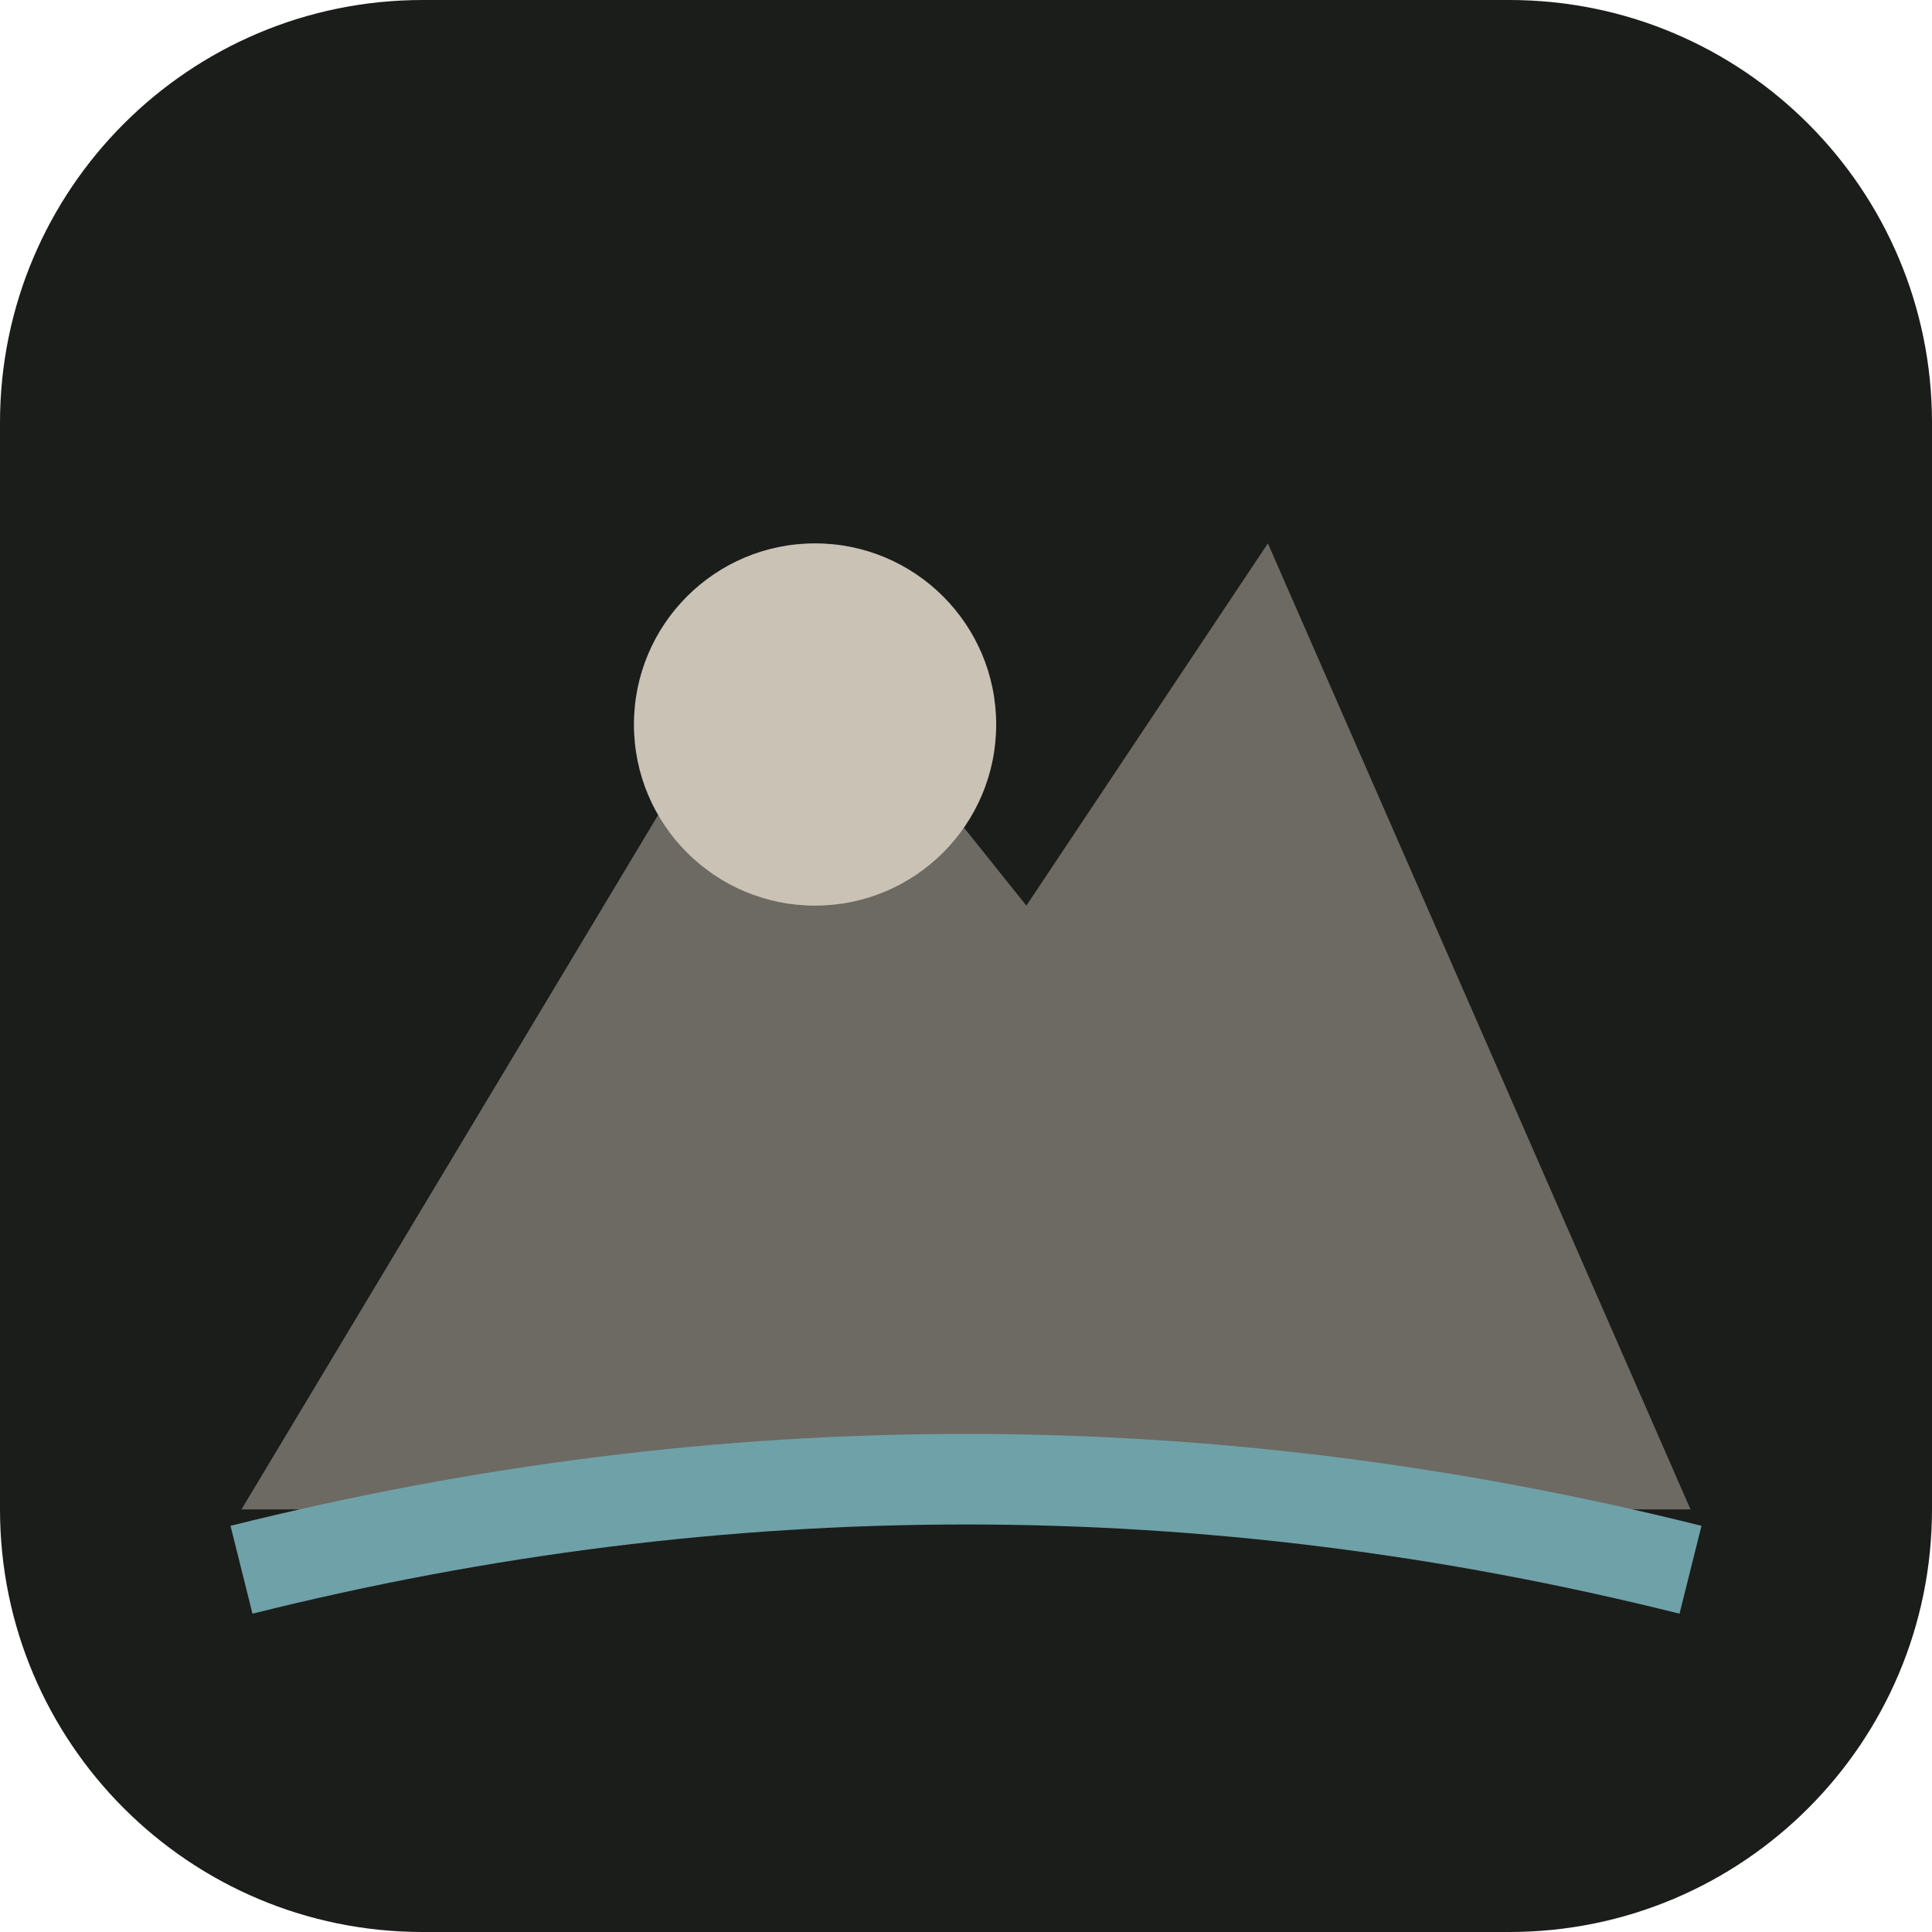
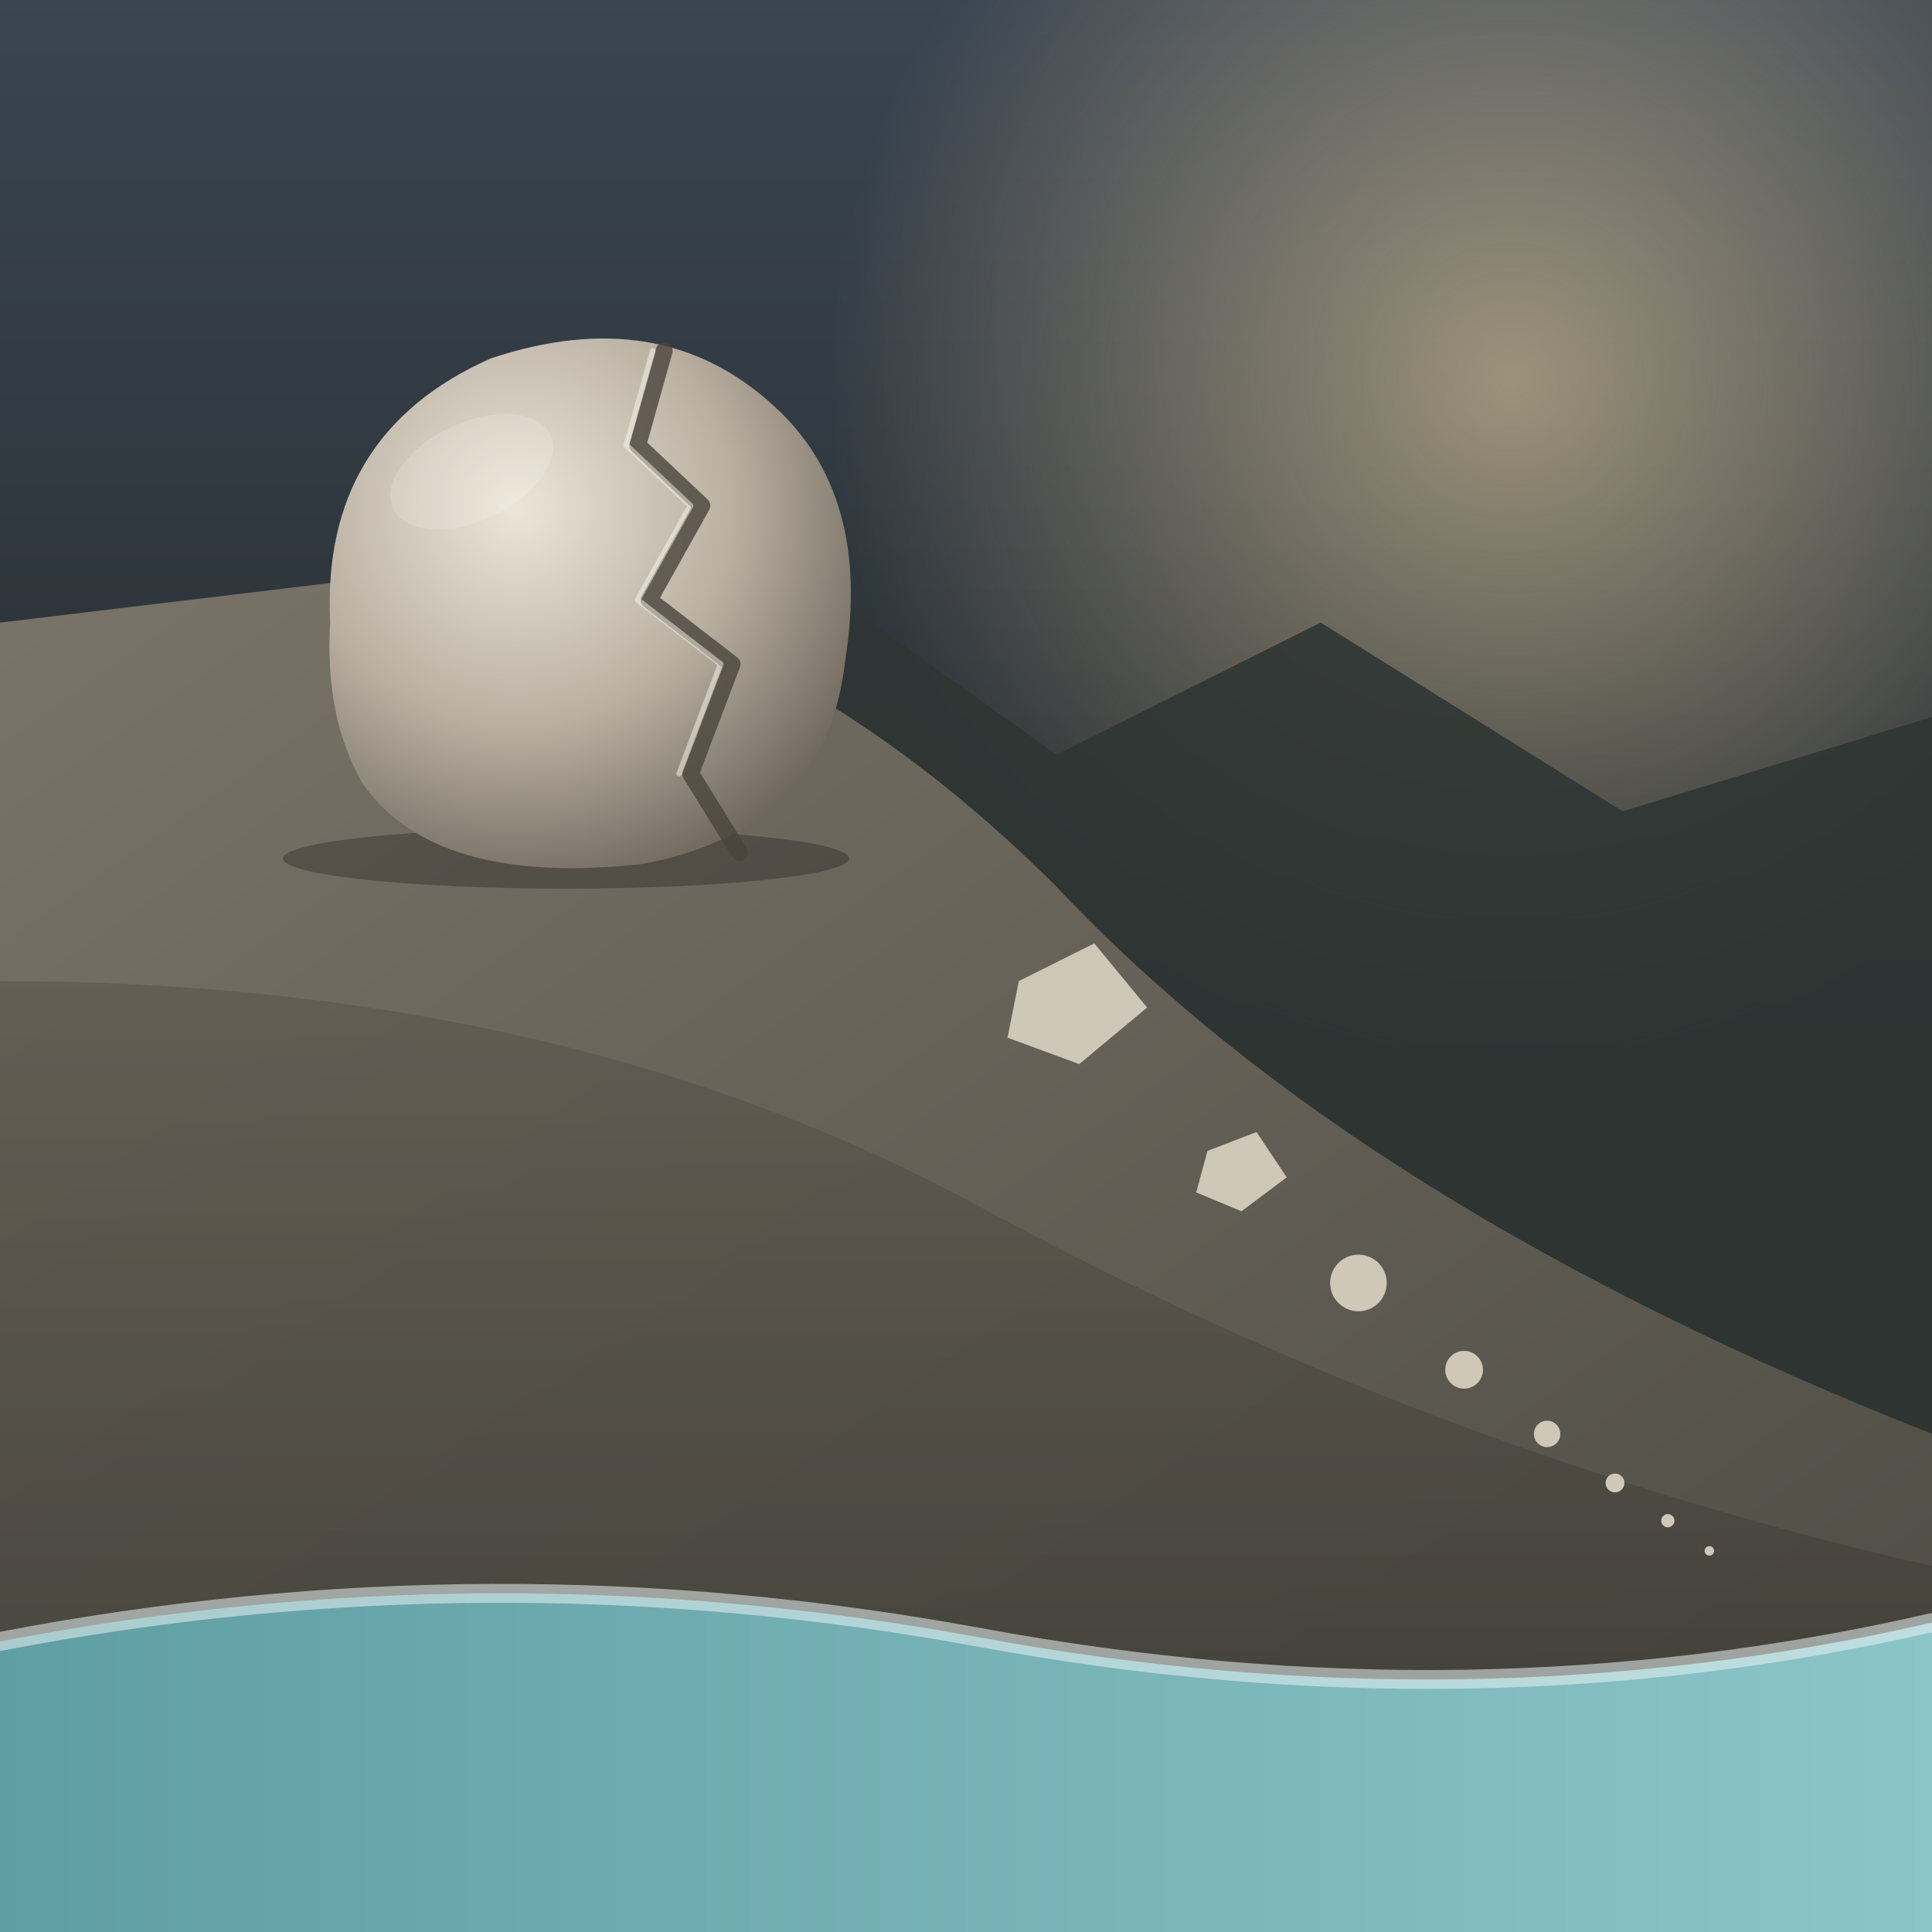
- <svg xmlns="http://www.w3.org/2000/svg" viewBox="0 0 64 64">
-   <rect width="64" height="64" rx="14" fill="#1b1d1b" />
-   <path d="M8 50 L26 20 L34 30 L42 18 L56 50 Z" fill="#6d6a63" />
-   <circle cx="27" cy="24" r="6" fill="#c9c2b5" />
-   <path d="M8 52 Q32 46 56 52" stroke="#6fa1a8" stroke-width="3" fill="none" />
+ <svg xmlns="http://www.w3.org/2000/svg" viewBox="0 0 1024 1024">
+   <defs>
+     <linearGradient id="sky" x1="0" y1="0" x2="0" y2="1">
+       <stop offset="0" stop-color="#3a4552" />
+       <stop offset="0.55" stop-color="#262b2c" />
+       <stop offset="1" stop-color="#1b1d1b" />
+     </linearGradient>
+     <linearGradient id="slope" x1="0" y1="0" x2="1" y2="1">
+       <stop offset="0" stop-color="#7a7468" />
+       <stop offset="1" stop-color="#4c4a43" />
+     </linearGradient>
+     <linearGradient id="slopeShade" x1="0" y1="0" x2="0" y2="1">
+       <stop offset="0" stop-color="#5f5a50" />
+       <stop offset="1" stop-color="#34332e" />
+     </linearGradient>
+     <radialGradient id="stone" cx="0.36" cy="0.32" r="0.75">
+       <stop offset="0" stop-color="#ece5d8" />
+       <stop offset="0.55" stop-color="#b9b0a2" />
+       <stop offset="1" stop-color="#6f675c" />
+     </radialGradient>
+     <linearGradient id="water" x1="0" y1="0" x2="1" y2="0">
+       <stop offset="0" stop-color="#5f9ea3" />
+       <stop offset="1" stop-color="#8cc5c9" />
+     </linearGradient>
+     <radialGradient id="sun" cx="0.78" cy="0.2" r="0.35">
+       <stop offset="0" stop-color="#f3d9a8" stop-opacity="0.55" />
+       <stop offset="1" stop-color="#f3d9a8" stop-opacity="0" />
+     </radialGradient>
+   </defs>
+   <rect width="1024" height="1024" fill="url(#sky)" />
+   <rect width="1024" height="1024" fill="url(#sun)" />
+   <path d="M0 470 L170 360 L280 420 L420 300 L560 400 L700 330 L860 430 L1024 380 L1024 1024 L0 1024 Z" fill="#2f3533" opacity="0.9" />
+   <path d="M0 330 L250 300 Q420 330 560 470 Q720 640 1024 760 L1024 1024 L0 1024 Z" fill="url(#slope)" />
+   <path d="M0 520 Q300 520 520 640 Q760 770 1024 830 L1024 1024 L0 1024 Z" fill="url(#slopeShade)" opacity="0.75" />
+   <path d="M0 870 Q260 820 520 868 T1024 860 L1024 1024 L0 1024 Z" fill="url(#water)" />
+   <path d="M0 870 Q260 820 520 868 T1024 860" fill="none" stroke="#e8f3f2" stroke-width="10" stroke-linecap="round" opacity="0.55" />
+   <ellipse cx="300" cy="455" rx="150" ry="16" fill="#000" opacity="0.25" />
+   <path d="M175 330 Q170 230 260 190 Q350 160 410 215 Q462 262 448 350 Q438 440 340 458 Q230 470 192 415 Q172 380 175 330 Z" fill="url(#stone)" />
+   <path d="M352 186 L338 236 L372 268 L344 318 L388 352 L366 410 L392 452" fill="none" stroke="#4a443b" stroke-width="9" stroke-linecap="round" stroke-linejoin="round" opacity="0.8" />
+   <path d="M352 186 L338 236 L372 268 L344 318 L388 352 L366 410" fill="none" stroke="#fbf6ec" stroke-width="3" stroke-linecap="round" stroke-linejoin="round" opacity="0.5" transform="translate(-6 0)" />
+   <ellipse cx="250" cy="250" rx="46" ry="26" fill="#fffaf0" opacity="0.18" transform="rotate(-25 250 250)" />
+   <g fill="#cfc7b8">
+     <path d="M540 520 l40 -20 l28 34 l-36 30 l-38 -14 z" />
+     <path d="M640 610 l26 -10 l16 24 l-24 18 l-24 -10 z" />
+     <circle cx="720" cy="680" r="15" />
+     <circle cx="776" cy="726" r="10" />
+     <circle cx="820" cy="760" r="7" />
+     <circle cx="856" cy="786" r="5" />
+     <circle cx="884" cy="806" r="3.5" />
+     <circle cx="906" cy="822" r="2.5" />
+   </g>
</svg>
